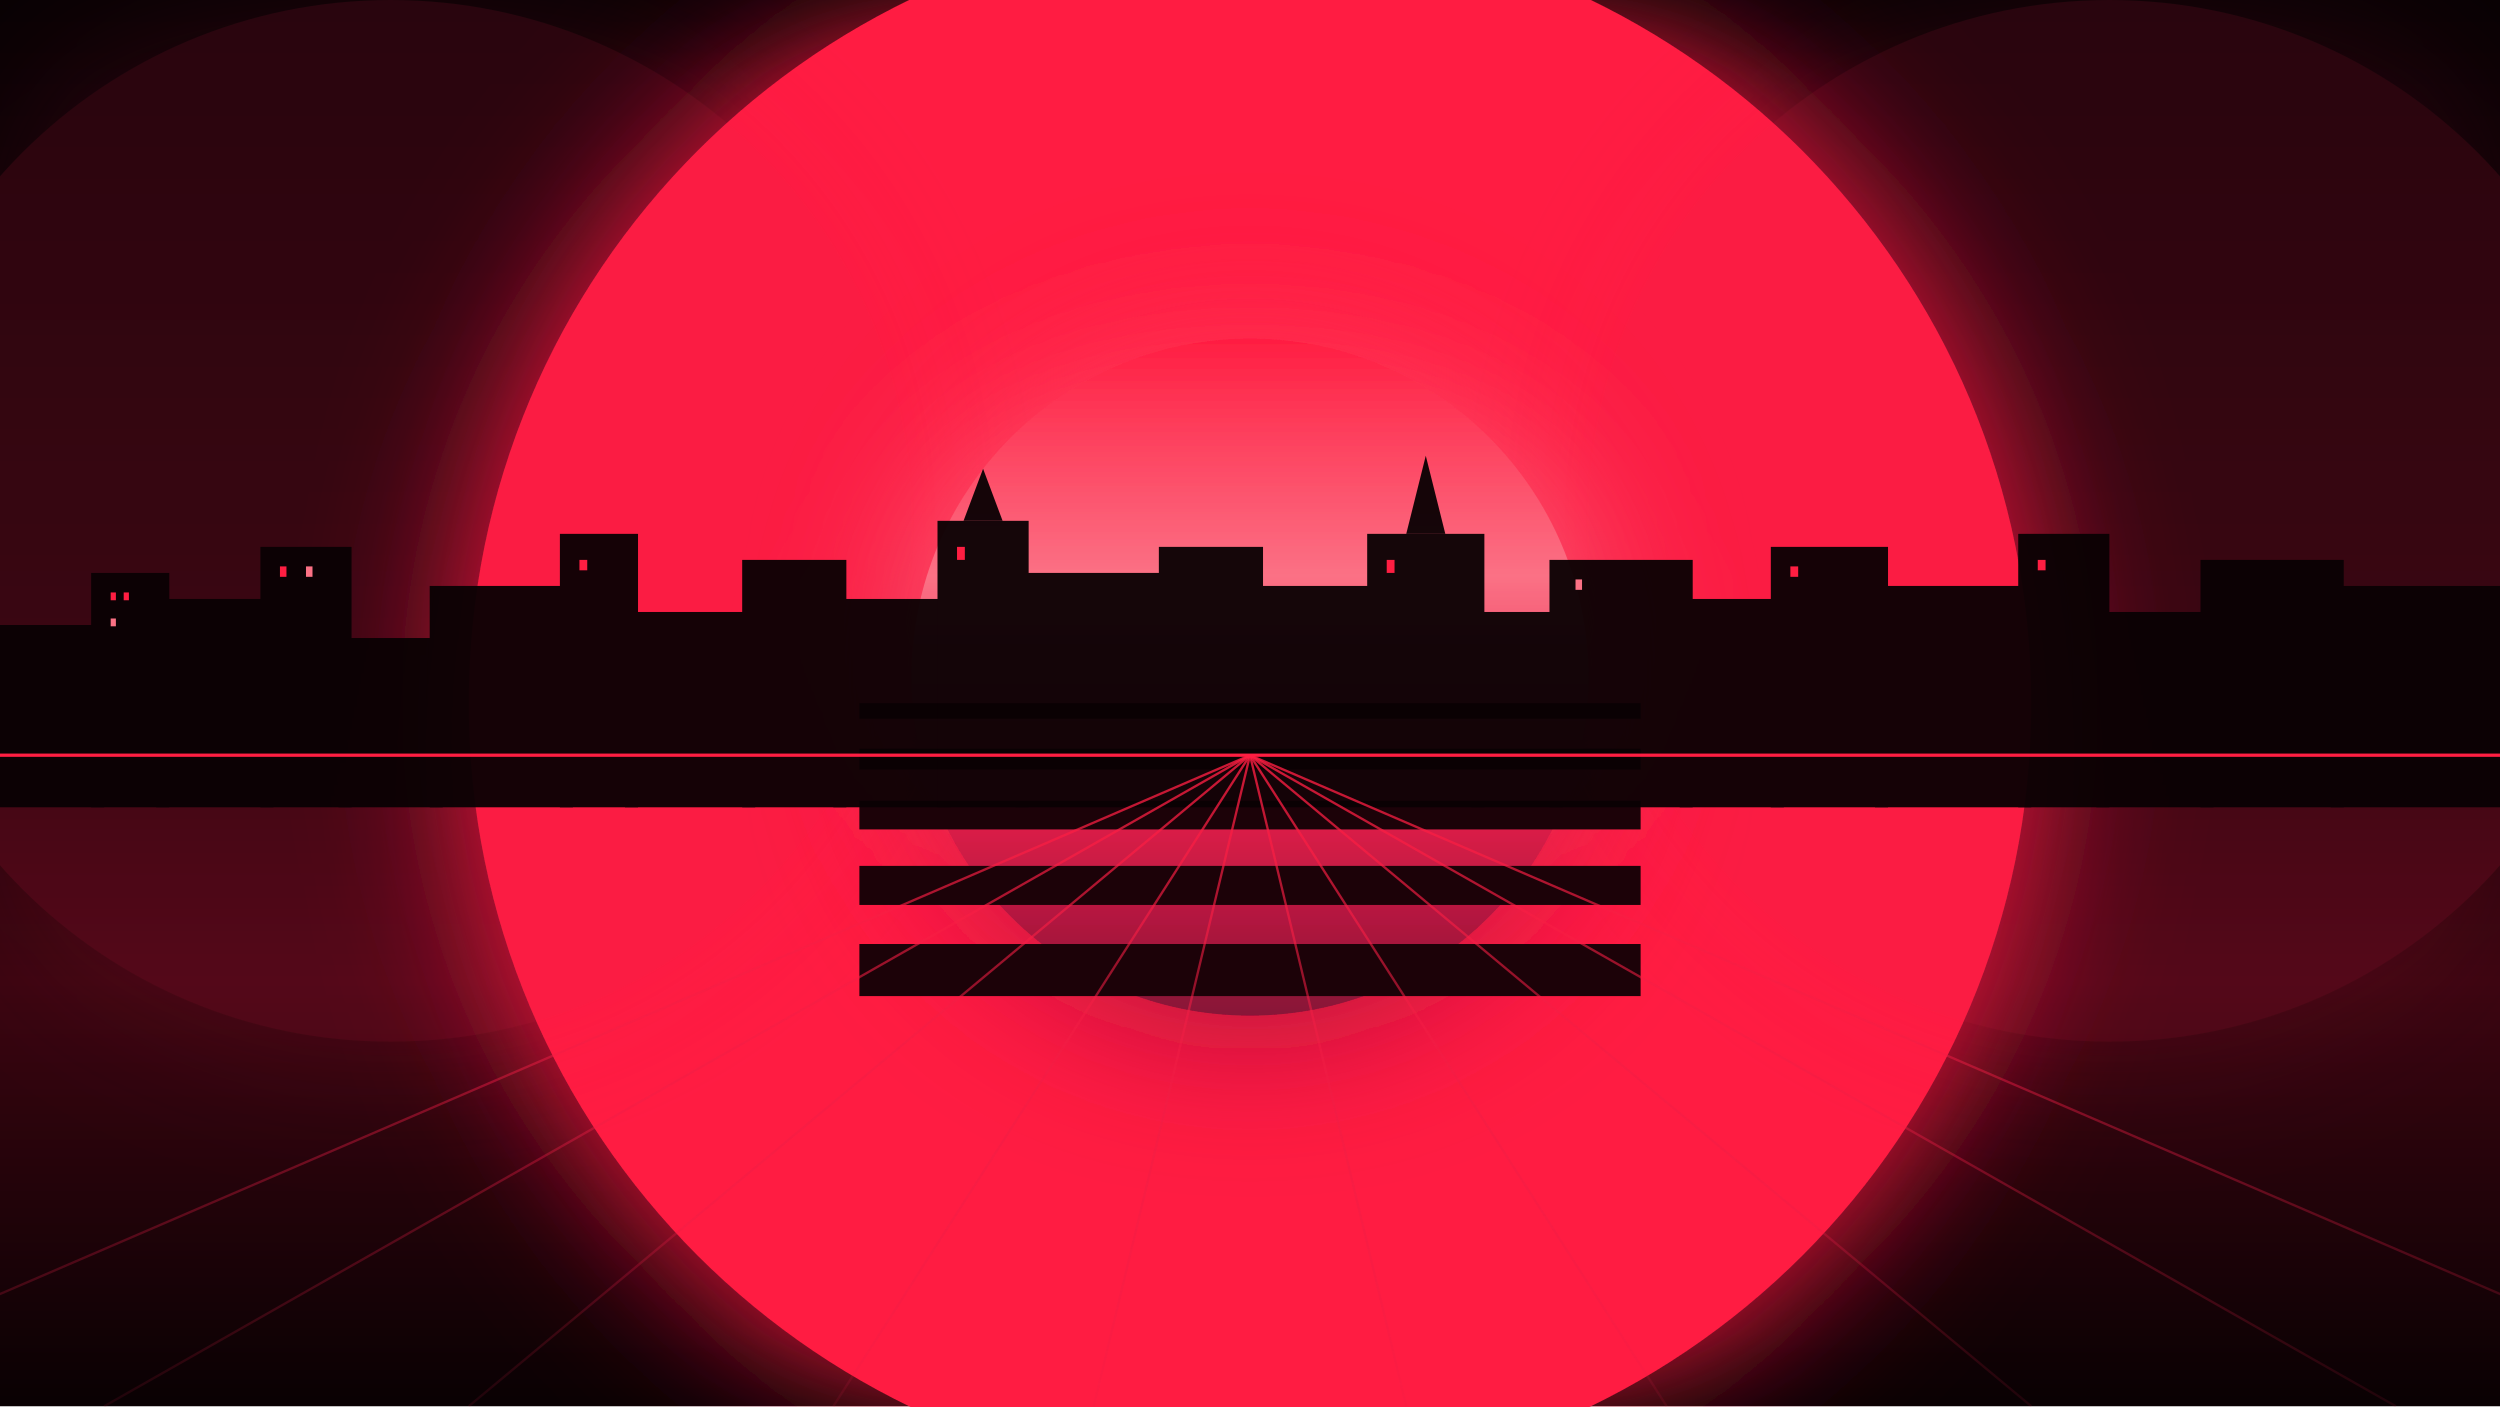
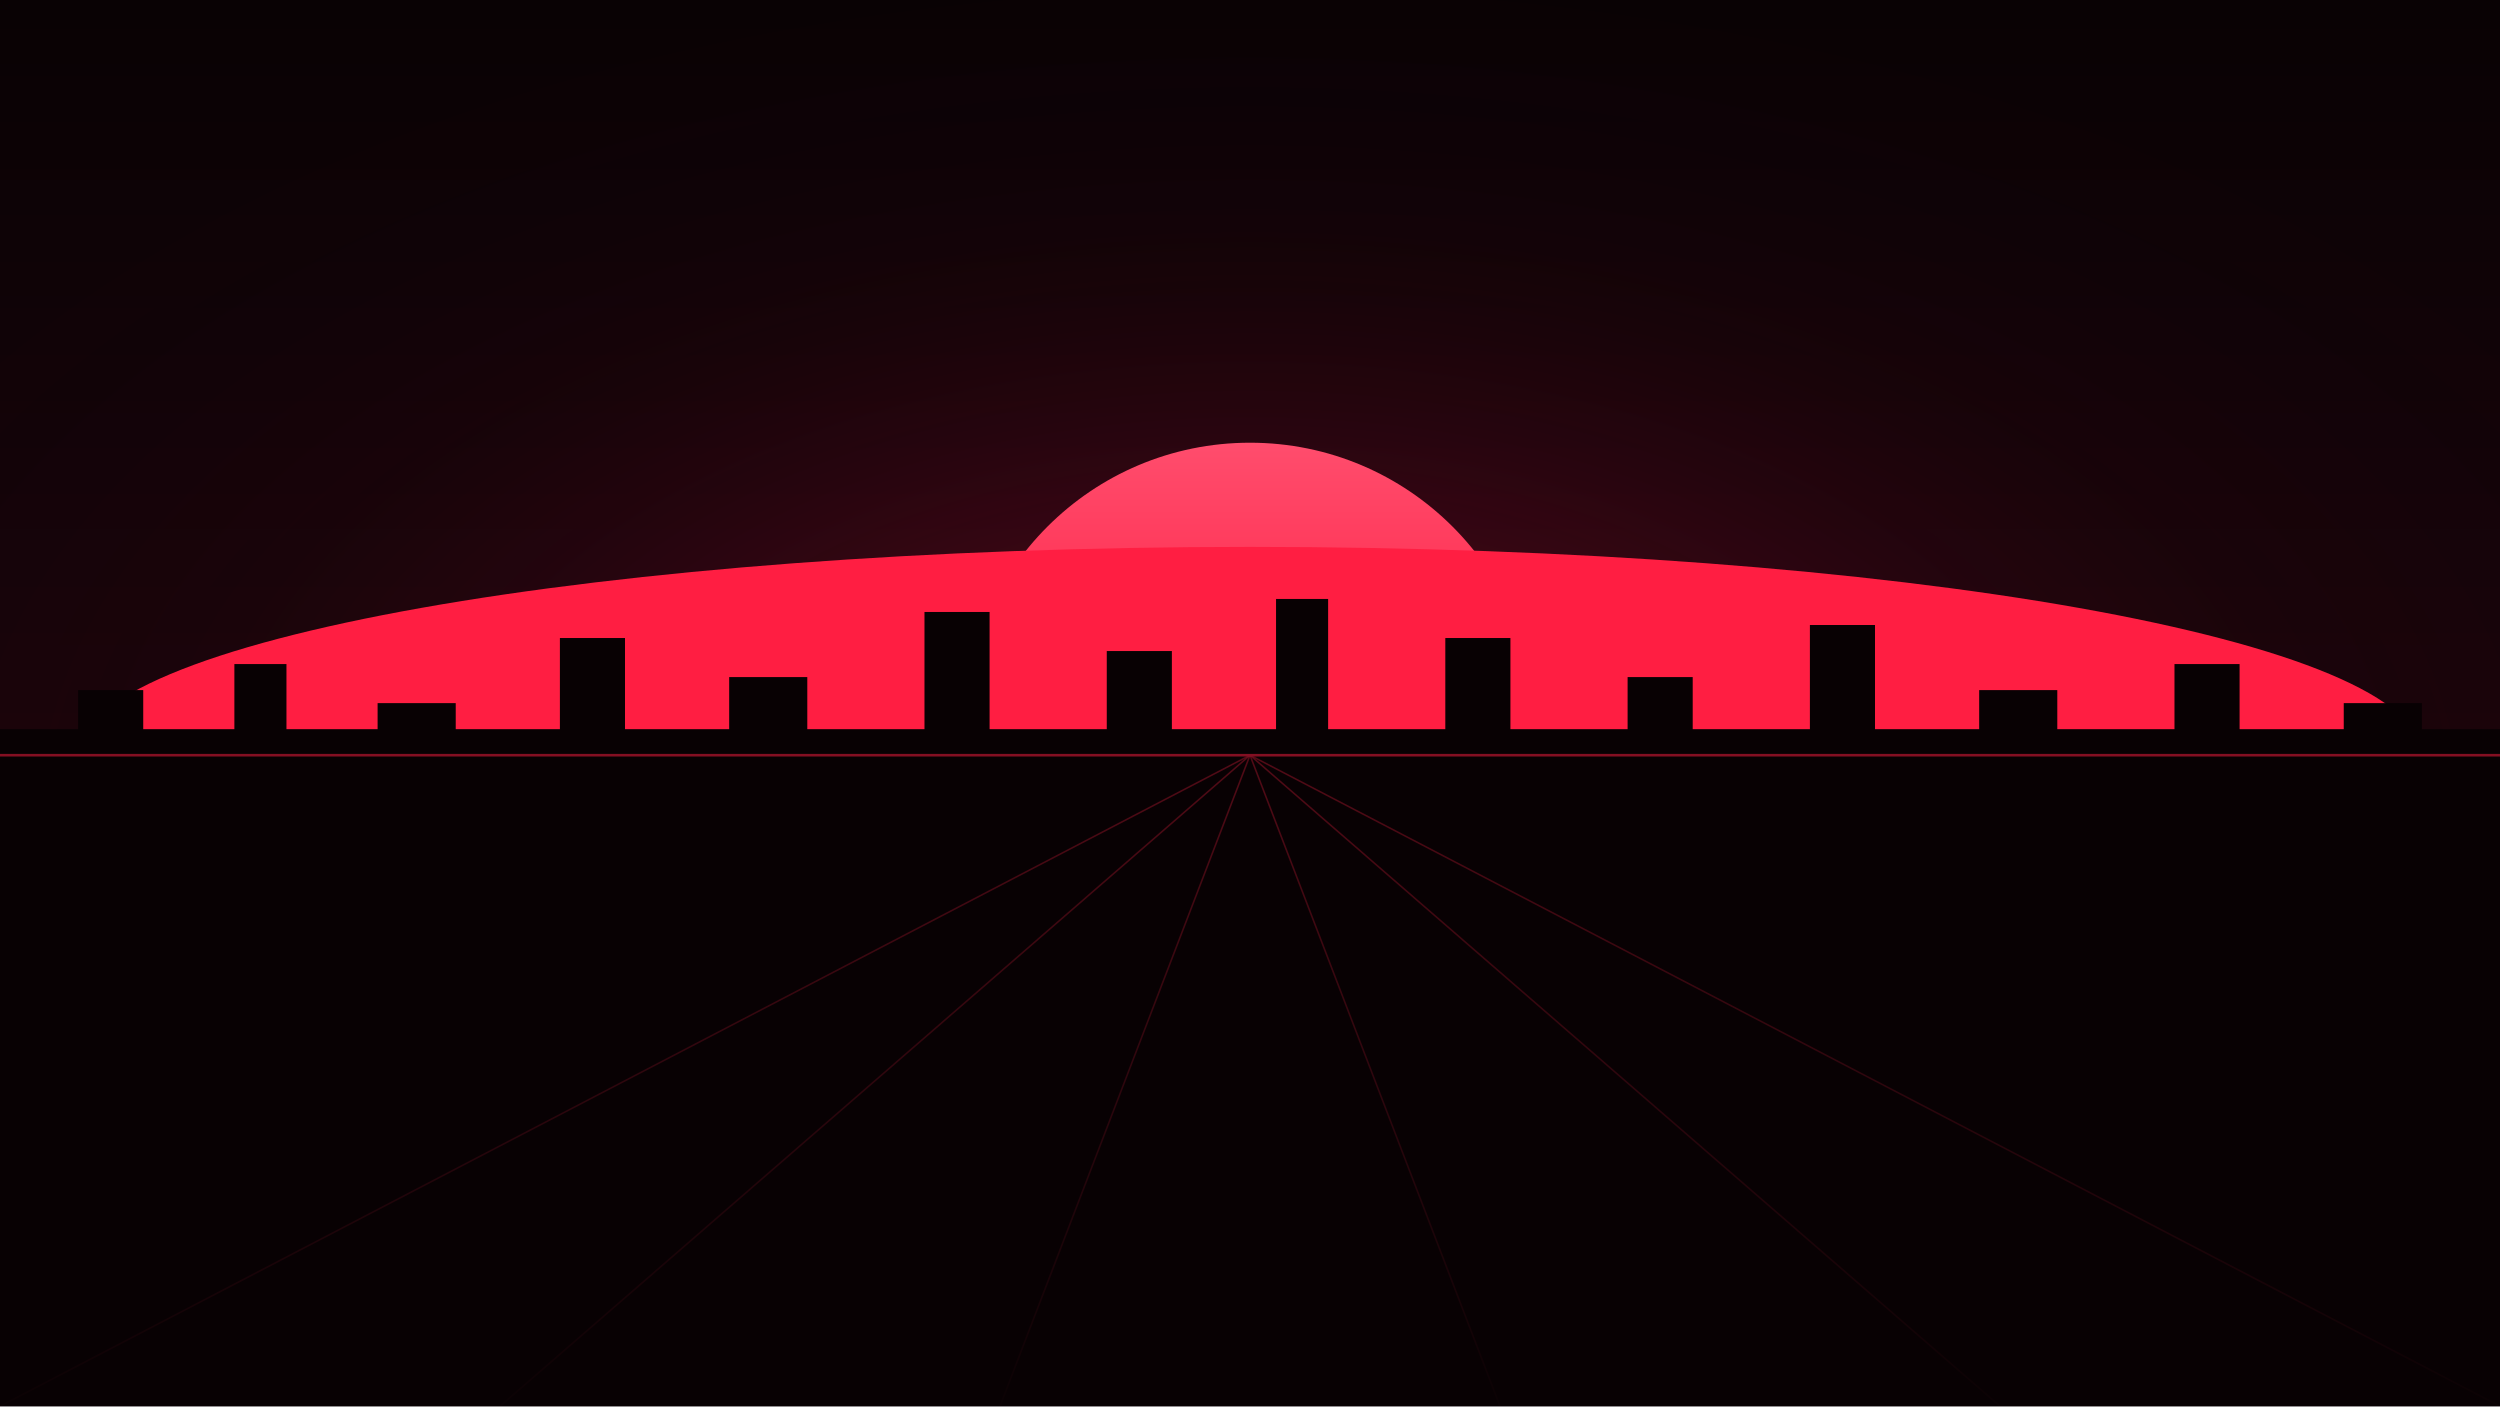
<svg xmlns="http://www.w3.org/2000/svg" viewBox="0 0 1920 1080" width="100%" height="100%">
  <defs>
-     <linearGradient id="wBg" x1="0%" y1="0%" x2="0%" y2="100%">
-       <stop offset="0%" stop-color="#080103" />
-       <stop offset="45%" stop-color="#1c0208" />
-       <stop offset="70%" stop-color="#3b0510" />
-       <stop offset="100%" stop-color="#0a0103" />
+     <radialGradient id="wAura" cx="50%" cy="58%" r="65%">
+       <stop offset="0%" stop-color="#ff1e42" stop-opacity="0.32" />
+       <stop offset="35%" stop-color="#be123c" stop-opacity="0.18" />
+       <stop offset="65%" stop-color="#4c0519" stop-opacity="0.08" />
+       <stop offset="100%" stop-color="#070103" stop-opacity="0" />
+     </radialGradient>
+     <linearGradient id="wSky" x1="0%" y1="0%" x2="0%" y2="100%">
+       <stop offset="0%" stop-color="#090204" />
+       <stop offset="50%" stop-color="#18040a" />
+       <stop offset="75%" stop-color="#2a0510" />
+       <stop offset="100%" stop-color="#080103" />
    </linearGradient>
    <linearGradient id="sunGrad" x1="0%" y1="0%" x2="0%" y2="100%">
-       <stop offset="0%" stop-color="#ff1e42" />
-       <stop offset="35%" stop-color="#fb7185" />
-       <stop offset="70%" stop-color="#e11d48" />
-       <stop offset="100%" stop-color="#881337" />
+       <stop offset="0%" stop-color="#ff4d6d" />
+       <stop offset="50%" stop-color="#ff1e42" />
+       <stop offset="100%" stop-color="#9f1239" />
    </linearGradient>
-     <filter id="neonGlow" x="-50%" y="-50%" width="200%" height="200%">
-       <feGaussianBlur stdDeviation="60" result="blur" />
-       <feComposite in="SourceGraphic" in2="blur" operator="over" />
-     </filter>
-     <linearGradient id="laserGrad" x1="0%" y1="0%" x2="0%" y2="100%">
-       <stop offset="0%" stop-color="#ff1e42" stop-opacity="0.8" />
-       <stop offset="100%" stop-color="#e11d48" stop-opacity="0.1" />
+     <linearGradient id="gridGrad" x1="0%" y1="0%" x2="0%" y2="100%">
+       <stop offset="0%" stop-color="#ff1e42" stop-opacity="0.6" />
+       <stop offset="100%" stop-color="#ff1e42" stop-opacity="0.02" />
    </linearGradient>
    <style>
-       @keyframes sunBreathe {
-         0%, 100% { transform: scale(1); opacity: 0.85; filter: drop-shadow(0 0 40px #ff1e42); }
-         50% { transform: scale(1.04); opacity: 1; filter: drop-shadow(0 0 80px #ff1e42); }
+       @keyframes slowAuraBreathe {
+         0%, 100% { transform: scale(1); opacity: 0.75; }
+         50% { transform: scale(1.08); opacity: 1; }
      }
-       @keyframes fogFloat {
-         0%, 100% { transform: translateX(0px) scale(1); opacity: 0.22; }
-         50% { transform: translateX(40px) scale(1.08); opacity: 0.35; }
+       @keyframes slowSunGlow {
+         0%, 100% { opacity: 0.85; filter: drop-shadow(0 0 30px rgba(255, 30, 66, 0.4)); }
+         50% { opacity: 1; filter: drop-shadow(0 0 70px rgba(255, 30, 66, 0.75)); }
      }
-       @keyframes windowFlicker {
-         0%, 100% { opacity: 0.4; }
-         50% { opacity: 1; }
-         75% { opacity: 0.2; }
+       @keyframes slowMistDrift {
+         0%, 100% { transform: translateX(-20px); opacity: 0.15; }
+         50% { transform: translateX(20px); opacity: 0.3; }
      }
-       @keyframes gridPulse {
-         0%, 100% { opacity: 0.55; }
-         50% { opacity: 0.85; }
-       }
-       .anim-sun { animation: sunBreathe 6s ease-in-out infinite; transform-origin: 960px 520px; }
-       .anim-fog { animation: fogFloat 12s ease-in-out infinite; }
-       .anim-windows-1 { animation: windowFlicker 3s ease-in-out infinite; }
-       .anim-windows-2 { animation: windowFlicker 4.5s ease-in-out infinite 1s; }
-       .anim-grid { animation: gridPulse 5s ease-in-out infinite; }
+       .anim-aura { animation: slowAuraBreathe 12s cubic-bezier(0.4, 0, 0.2, 1) infinite; transform-origin: 50% 58%; }
+       .anim-sun { animation: slowSunGlow 10s cubic-bezier(0.4, 0, 0.2, 1) infinite; }
+       .anim-mist { animation: slowMistDrift 16s ease-in-out infinite; }
    </style>
  </defs>
-   <rect width="1920" height="1080" fill="url(#wBg)" />
-   <circle cx="960" cy="540" r="600" fill="#ff1e42" class="anim-fog" filter="url(#neonGlow)" />
-   <circle cx="300" cy="400" r="400" fill="#e11d48" opacity="0.15" filter="url(#neonGlow)" />
-   <circle cx="1620" cy="400" r="400" fill="#e11d48" opacity="0.15" filter="url(#neonGlow)" />
-   <g class="anim-sun" transform="translate(960, 520)">
-     <circle cx="0" cy="0" r="260" fill="url(#sunGrad)" filter="url(#neonGlow)" />
-     <rect x="-300" y="20" width="600" height="12" fill="#1c0208" />
-     <rect x="-300" y="55" width="600" height="16" fill="#1c0208" />
-     <rect x="-300" y="95" width="600" height="22" fill="#1c0208" />
-     <rect x="-300" y="145" width="600" height="30" fill="#1c0208" />
-     <rect x="-300" y="205" width="600" height="40" fill="#1c0208" />
+   <rect width="1920" height="1080" fill="url(#wSky)" />
+   <rect width="1920" height="1080" fill="url(#wAura)" class="anim-aura" />
+   <g class="anim-sun">
+     <circle cx="960" cy="560" r="220" fill="url(#sunGrad)" />
+     <line x1="740" y1="460" x2="1180" y2="460" stroke="#18040a" stroke-width="6" />
+     <line x1="740" y1="490" x2="1180" y2="490" stroke="#18040a" stroke-width="10" />
+     <line x1="740" y1="525" x2="1180" y2="525" stroke="#18040a" stroke-width="14" />
+     <line x1="740" y1="565" x2="1180" y2="565" stroke="#18040a" stroke-width="18" />
  </g>
-   <g fill="#090103" opacity="0.95">
-     <rect x="0" y="480" width="80" height="140" />
-     <rect x="70" y="440" width="60" height="180" />
-     <rect x="120" y="460" width="90" height="160" />
-     <rect x="200" y="420" width="70" height="200" />
-     <rect x="260" y="490" width="80" height="130" />
-     <rect x="330" y="450" width="110" height="170" />
-     <rect x="430" y="410" width="60" height="210" />
-     <rect x="480" y="470" width="100" height="150" />
-     <rect x="570" y="430" width="80" height="190" />
-     <rect x="640" y="460" width="90" height="160" />
-     <rect x="720" y="400" width="70" height="220" />
-     <polygon points="755,360 740,400 770,400" />
-     <rect x="780" y="440" width="120" height="180" />
-     <rect x="890" y="420" width="80" height="200" />
-     <rect x="960" y="450" width="100" height="170" />
-     <rect x="1050" y="410" width="90" height="210" />
-     <polygon points="1095,350 1080,410 1110,410" />
-     <rect x="1130" y="470" width="70" height="150" />
-     <rect x="1190" y="430" width="110" height="190" />
-     <rect x="1290" y="460" width="80" height="160" />
-     <rect x="1360" y="420" width="90" height="200" />
-     <rect x="1440" y="450" width="120" height="170" />
-     <rect x="1550" y="410" width="70" height="210" />
-     <rect x="1610" y="470" width="90" height="150" />
-     <rect x="1690" y="430" width="110" height="190" />
-     <rect x="1790" y="450" width="130" height="170" />
-   </g>
-   <g fill="#ff1e42" class="anim-windows-1">
-     <rect x="85" y="455" width="4" height="6" />
-     <rect x="95" y="455" width="4" height="6" />
-     <rect x="215" y="435" width="5" height="8" />
-     <rect x="445" y="430" width="6" height="8" />
-     <rect x="735" y="420" width="6" height="10" />
-     <rect x="1065" y="430" width="6" height="10" />
-     <rect x="1375" y="435" width="6" height="8" />
-     <rect x="1565" y="430" width="6" height="8" />
-   </g>
-   <g fill="#fb7185" class="anim-windows-2">
-     <rect x="85" y="475" width="4" height="6" />
-     <rect x="235" y="435" width="5" height="8" />
-     <rect x="1210" y="445" width="5" height="8" />
-   </g>
-   <g class="anim-grid" stroke="url(#laserGrad)" stroke-width="1.8">
-     <line x1="0" y1="580" x2="1920" y2="580" stroke="#ff1e42" stroke-width="2.5" />
-     <line x1="0" y1="600" x2="1920" y2="600" />
-     <line x1="0" y1="630" x2="1920" y2="630" />
-     <line x1="0" y1="675" x2="1920" y2="675" />
-     <line x1="0" y1="735" x2="1920" y2="735" />
-     <line x1="0" y1="815" x2="1920" y2="815" />
-     <line x1="0" y1="920" x2="1920" y2="920" />
-     <line x1="0" y1="1050" x2="1920" y2="1050" />
-     <line x1="960" y1="580" x2="-200" y2="1080" />
-     <line x1="960" y1="580" x2="80" y2="1080" />
-     <line x1="960" y1="580" x2="360" y2="1080" />
-     <line x1="960" y1="580" x2="640" y2="1080" />
-     <line x1="960" y1="580" x2="840" y2="1080" />
+   <ellipse cx="960" cy="580" rx="900" ry="160" fill="#ff1e42" class="anim-mist" />
+   <path d="M0,580 L0,560 L60,560 L60,530 L110,530 L110,560 L180,560 L180,510 L220,510 L220,560 L290,560 L290,540 L350,540 L350,560 L430,560 L430,490 L480,490 L480,560 L560,560 L560,520 L620,520 L620,560 L710,560 L710,470 L760,470 L760,560 L850,560 L850,500 L900,500 L900,560 L980,560 L980,460 L1020,460 L1020,560 L1110,560 L1110,490 L1160,490 L1160,560 L1250,560 L1250,520 L1300,520 L1300,560 L1390,560 L1390,480 L1440,480 L1440,560 L1520,560 L1520,530 L1580,530 L1580,560 L1670,560 L1670,510 L1720,510 L1720,560 L1800,560 L1800,540 L1860,540 L1860,560 L1920,560 L1920,1080 L0,1080 Z" fill="#080103" />
+   <g stroke="url(#gridGrad)" stroke-width="1.2" opacity="0.5">
+     <line x1="0" y1="580" x2="1920" y2="580" stroke="#ff1e42" stroke-width="2" />
+     <line x1="0" y1="610" x2="1920" y2="610" />
+     <line x1="0" y1="655" x2="1920" y2="655" />
+     <line x1="0" y1="720" x2="1920" y2="720" />
+     <line x1="0" y1="810" x2="1920" y2="810" />
+     <line x1="0" y1="930" x2="1920" y2="930" />
+     <line x1="960" y1="580" x2="0" y2="1080" />
+     <line x1="960" y1="580" x2="384" y2="1080" />
+     <line x1="960" y1="580" x2="768" y2="1080" />
    <line x1="960" y1="580" x2="960" y2="1080" />
-     <line x1="960" y1="580" x2="1080" y2="1080" />
-     <line x1="960" y1="580" x2="1280" y2="1080" />
-     <line x1="960" y1="580" x2="1560" y2="1080" />
-     <line x1="960" y1="580" x2="1840" y2="1080" />
-     <line x1="960" y1="580" x2="2120" y2="1080" />
+     <line x1="960" y1="580" x2="1152" y2="1080" />
+     <line x1="960" y1="580" x2="1536" y2="1080" />
+     <line x1="960" y1="580" x2="1920" y2="1080" />
  </g>
</svg>
